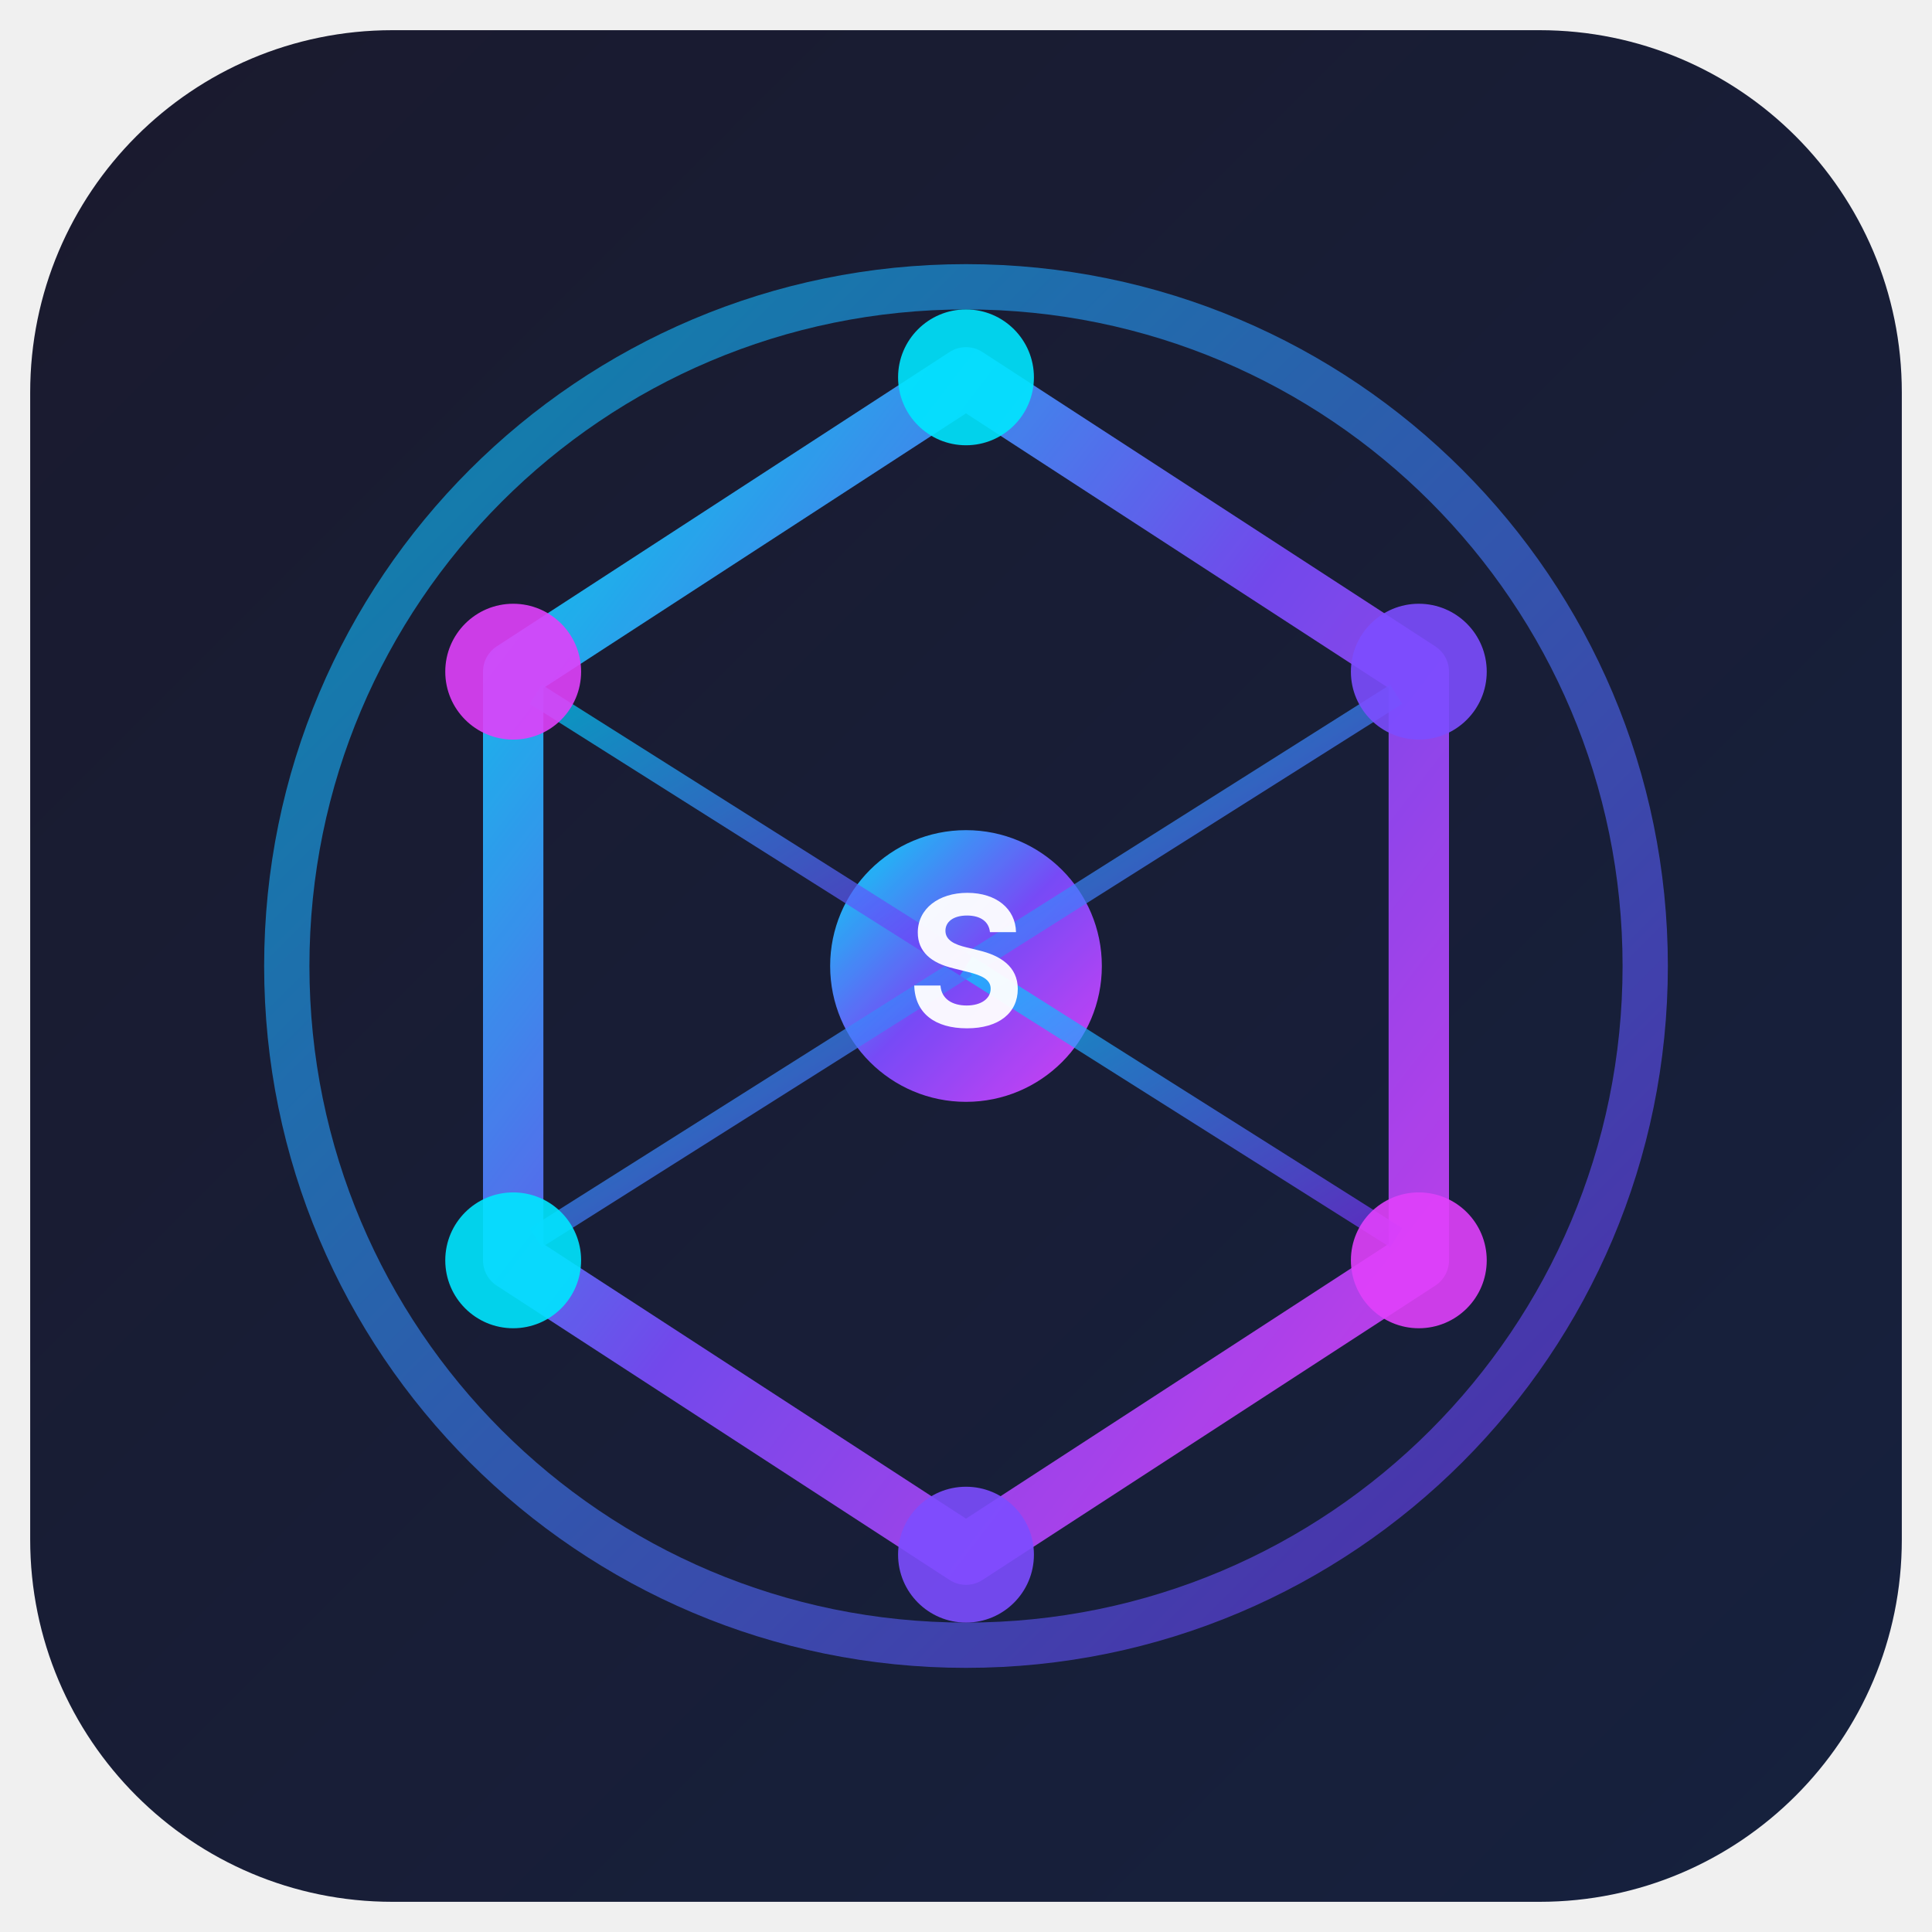
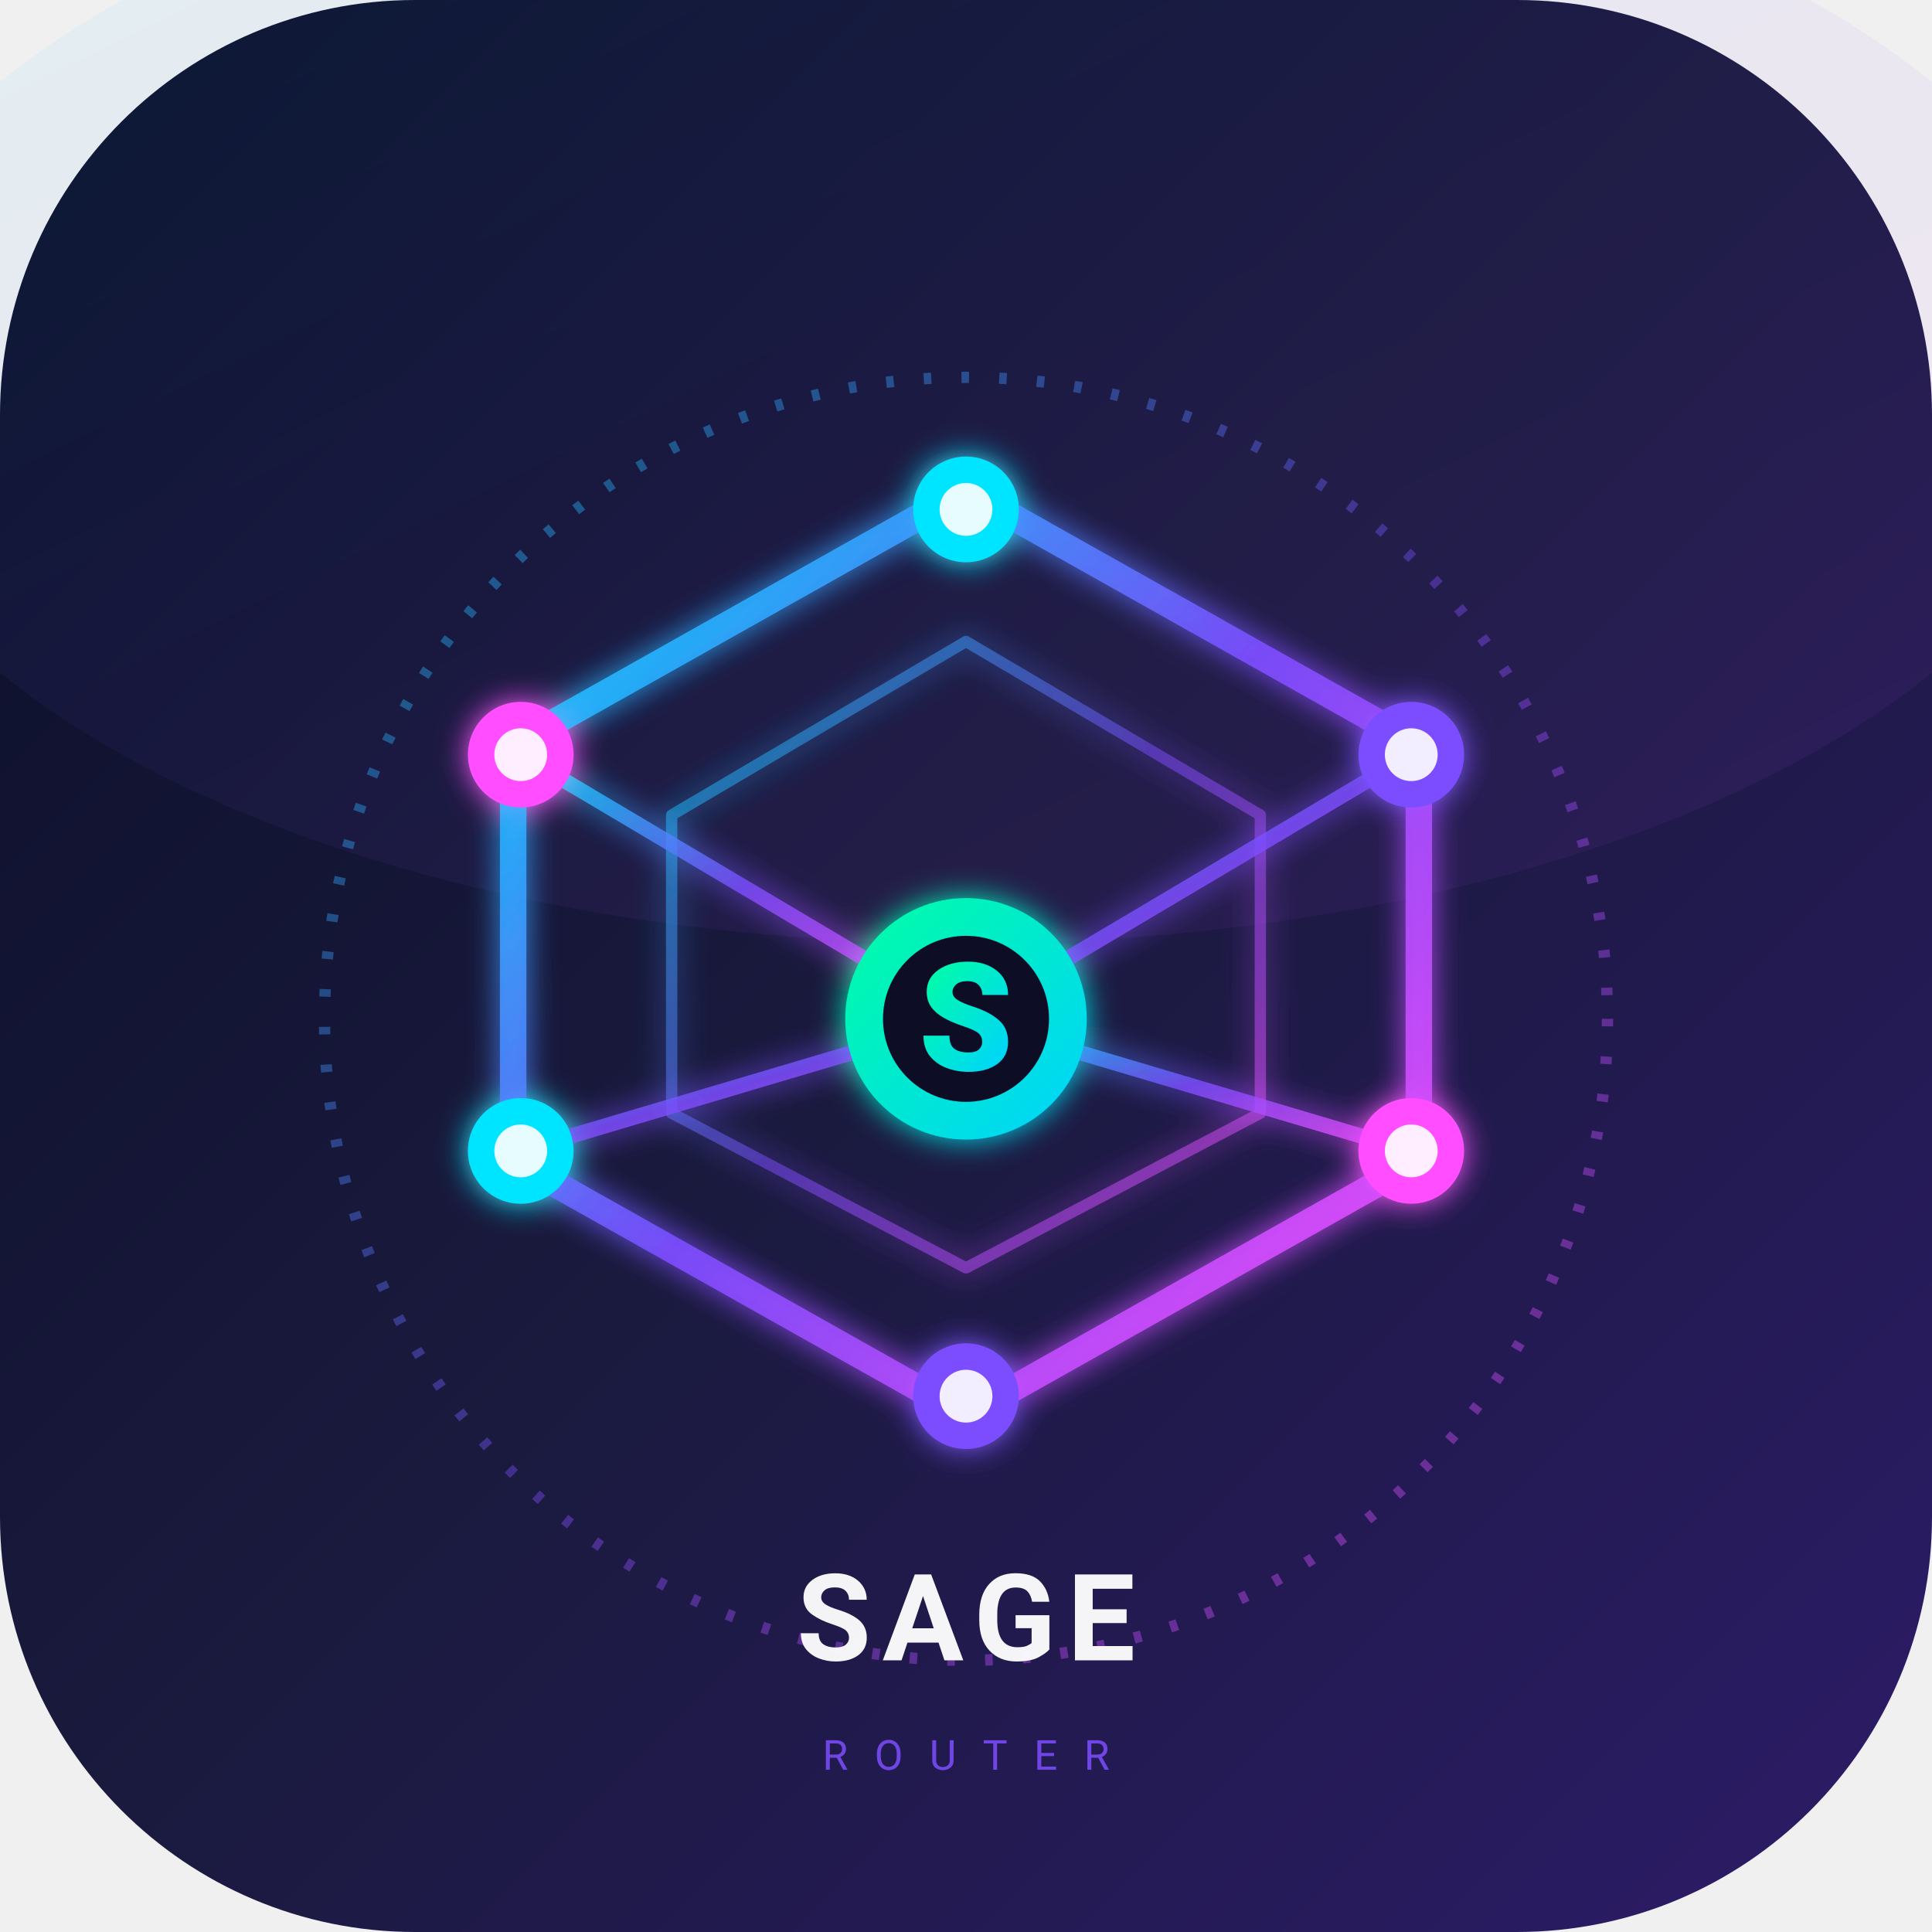
- <svg xmlns="http://www.w3.org/2000/svg" viewBox="0 0 512 512" width="512" height="512">
+ <svg xmlns="http://www.w3.org/2000/svg" viewBox="0 0 1024 1024" width="1024" height="1024">
  <defs>
    <linearGradient id="bg" x1="0%" y1="0%" x2="100%" y2="100%">
-       <stop offset="0%" style="stop-color:#1a1a2e" />
-       <stop offset="100%" style="stop-color:#16213e" />
+       <stop offset="0%" stop-color="#0a0e27" />
+       <stop offset="50%" stop-color="#1a1a3e" />
+       <stop offset="100%" stop-color="#2d1b69" />
    </linearGradient>
-     <linearGradient id="glow" x1="0%" y1="0%" x2="100%" y2="100%">
-       <stop offset="0%" style="stop-color:#00d2ff" />
-       <stop offset="100%" style="stop-color:#7b2ff7" />
+     <linearGradient id="net" x1="0%" y1="0%" x2="100%" y2="100%">
+       <stop offset="0%" stop-color="#00e5ff" />
+       <stop offset="50%" stop-color="#7c4dff" />
+       <stop offset="100%" stop-color="#ff4dff" />
    </linearGradient>
-     <linearGradient id="inner" x1="0%" y1="0%" x2="100%" y2="100%">
-       <stop offset="0%" style="stop-color:#00e5ff" />
-       <stop offset="50%" style="stop-color:#7c4dff" />
-       <stop offset="100%" style="stop-color:#e040fb" />
+     <linearGradient id="sage" x1="0%" y1="0%" x2="100%" y2="100%">
+       <stop offset="0%" stop-color="#00ffa3" />
+       <stop offset="100%" stop-color="#00d2ff" />
    </linearGradient>
+     <filter id="glow" x="-50%" y="-50%" width="200%" height="200%">
+       <feGaussianBlur stdDeviation="8" result="blur" />
+       <feMerge>
+         <feMergeNode in="blur" />
+         <feMergeNode in="SourceGraphic" />
+       </feMerge>
+     </filter>
  </defs>
-   <rect x="8" y="8" width="496" height="496" rx="96" ry="96" fill="url(#bg)" />
-   <circle cx="256" cy="256" r="180" fill="none" stroke="url(#glow)" stroke-width="12" opacity="0.6" />
-   <polygon points="256,100 376,178 376,334 256,412 136,334 136,178" fill="none" stroke="url(#inner)" stroke-width="16" stroke-linejoin="round" opacity="0.9" />
-   <circle cx="256" cy="256" r="36" fill="url(#inner)" opacity="0.95" />
-   <line x1="256" y1="256" x2="256" y2="110" stroke="url(#glow)" stroke-width="6" opacity="0.7" />
-   <line x1="256" y1="256" x2="370" y2="184" stroke="url(#glow)" stroke-width="6" opacity="0.7" />
-   <line x1="256" y1="256" x2="370" y2="328" stroke="url(#glow)" stroke-width="6" opacity="0.7" />
-   <line x1="256" y1="256" x2="256" y2="402" stroke="url(#glow)" stroke-width="6" opacity="0.7" />
-   <line x1="256" y1="256" x2="142" y2="328" stroke="url(#glow)" stroke-width="6" opacity="0.7" />
-   <line x1="256" y1="256" x2="142" y2="184" stroke="url(#glow)" stroke-width="6" opacity="0.7" />
-   <circle cx="256" cy="100" r="18" fill="#00e5ff" opacity="0.9" />
-   <circle cx="376" cy="178" r="18" fill="#7c4dff" opacity="0.9" />
-   <circle cx="376" cy="334" r="18" fill="#e040fb" opacity="0.9" />
-   <circle cx="256" cy="412" r="18" fill="#7c4dff" opacity="0.9" />
-   <circle cx="136" cy="334" r="18" fill="#00e5ff" opacity="0.9" />
-   <circle cx="136" cy="178" r="18" fill="#e040fb" opacity="0.9" />
-   <text x="256" y="272" font-family="system-ui, -apple-system, sans-serif" font-size="48" font-weight="700" fill="white" text-anchor="middle" opacity="0.95">S</text>
+   <rect width="1024" height="1024" rx="220" ry="220" fill="url(#bg)" />
+   <ellipse cx="512" cy="200" rx="600" ry="300" fill="url(#net)" opacity="0.06" />
+   <circle cx="512" cy="540" r="340" fill="none" stroke="url(#net)" stroke-width="6" stroke-dasharray="4 16" opacity="0.4" />
+   <g filter="url(#glow)">
+     <polygon points="512,260 752,395 752,615 512,750 272,615 272,395" fill="none" stroke="url(#net)" stroke-width="14" stroke-linejoin="round" opacity="0.9" />
+     <polygon points="512,340 668,432 668,590 512,672 356,590 356,432" fill="none" stroke="url(#net)" stroke-width="6" stroke-linejoin="round" opacity="0.5" />
+     <line x1="512" y1="540" x2="512" y2="270" stroke="url(#net)" stroke-width="8" opacity="0.8" />
+     <line x1="512" y1="540" x2="748" y2="400" stroke="url(#net)" stroke-width="8" opacity="0.8" />
+     <line x1="512" y1="540" x2="748" y2="610" stroke="url(#net)" stroke-width="8" opacity="0.8" />
+     <line x1="512" y1="540" x2="512" y2="740" stroke="url(#net)" stroke-width="8" opacity="0.8" />
+     <line x1="512" y1="540" x2="276" y2="610" stroke="url(#net)" stroke-width="8" opacity="0.8" />
+     <line x1="512" y1="540" x2="276" y2="400" stroke="url(#net)" stroke-width="8" opacity="0.8" />
+     <circle cx="512" cy="270" r="28" fill="#00e5ff" />
+     <circle cx="748" cy="400" r="28" fill="#7c4dff" />
+     <circle cx="748" cy="610" r="28" fill="#ff4dff" />
+     <circle cx="512" cy="740" r="28" fill="#7c4dff" />
+     <circle cx="276" cy="610" r="28" fill="#00e5ff" />
+     <circle cx="276" cy="400" r="28" fill="#ff4dff" />
+     <circle cx="512" cy="270" r="14" fill="#ffffff" opacity="0.9" />
+     <circle cx="748" cy="400" r="14" fill="#ffffff" opacity="0.9" />
+     <circle cx="748" cy="610" r="14" fill="#ffffff" opacity="0.9" />
+     <circle cx="512" cy="740" r="14" fill="#ffffff" opacity="0.9" />
+     <circle cx="276" cy="610" r="14" fill="#ffffff" opacity="0.9" />
+     <circle cx="276" cy="400" r="14" fill="#ffffff" opacity="0.9" />
+     <circle cx="512" cy="540" r="64" fill="url(#sage)" />
+     <circle cx="512" cy="540" r="44" fill="#0a0e27" />
+   </g>
+   <text x="512" y="540" font-family="ui-sans-serif, system-ui, -apple-system, 'Segoe UI', Roboto, sans-serif" font-size="80" font-weight="800" fill="url(#sage)" text-anchor="middle" dominant-baseline="central" letter-spacing="-2">S</text>
+   <text x="512" y="880" font-family="ui-sans-serif, system-ui, -apple-system, 'Segoe UI', Roboto, sans-serif" font-size="64" font-weight="600" fill="#ffffff" text-anchor="middle" letter-spacing="6" opacity="0.95">SAGE</text>
+   <text x="512" y="938" font-family="ui-sans-serif, system-ui, -apple-system, 'Segoe UI', Roboto, sans-serif" font-size="22" font-weight="400" fill="#7c4dff" text-anchor="middle" letter-spacing="14" opacity="0.85">ROUTER</text>
</svg>
